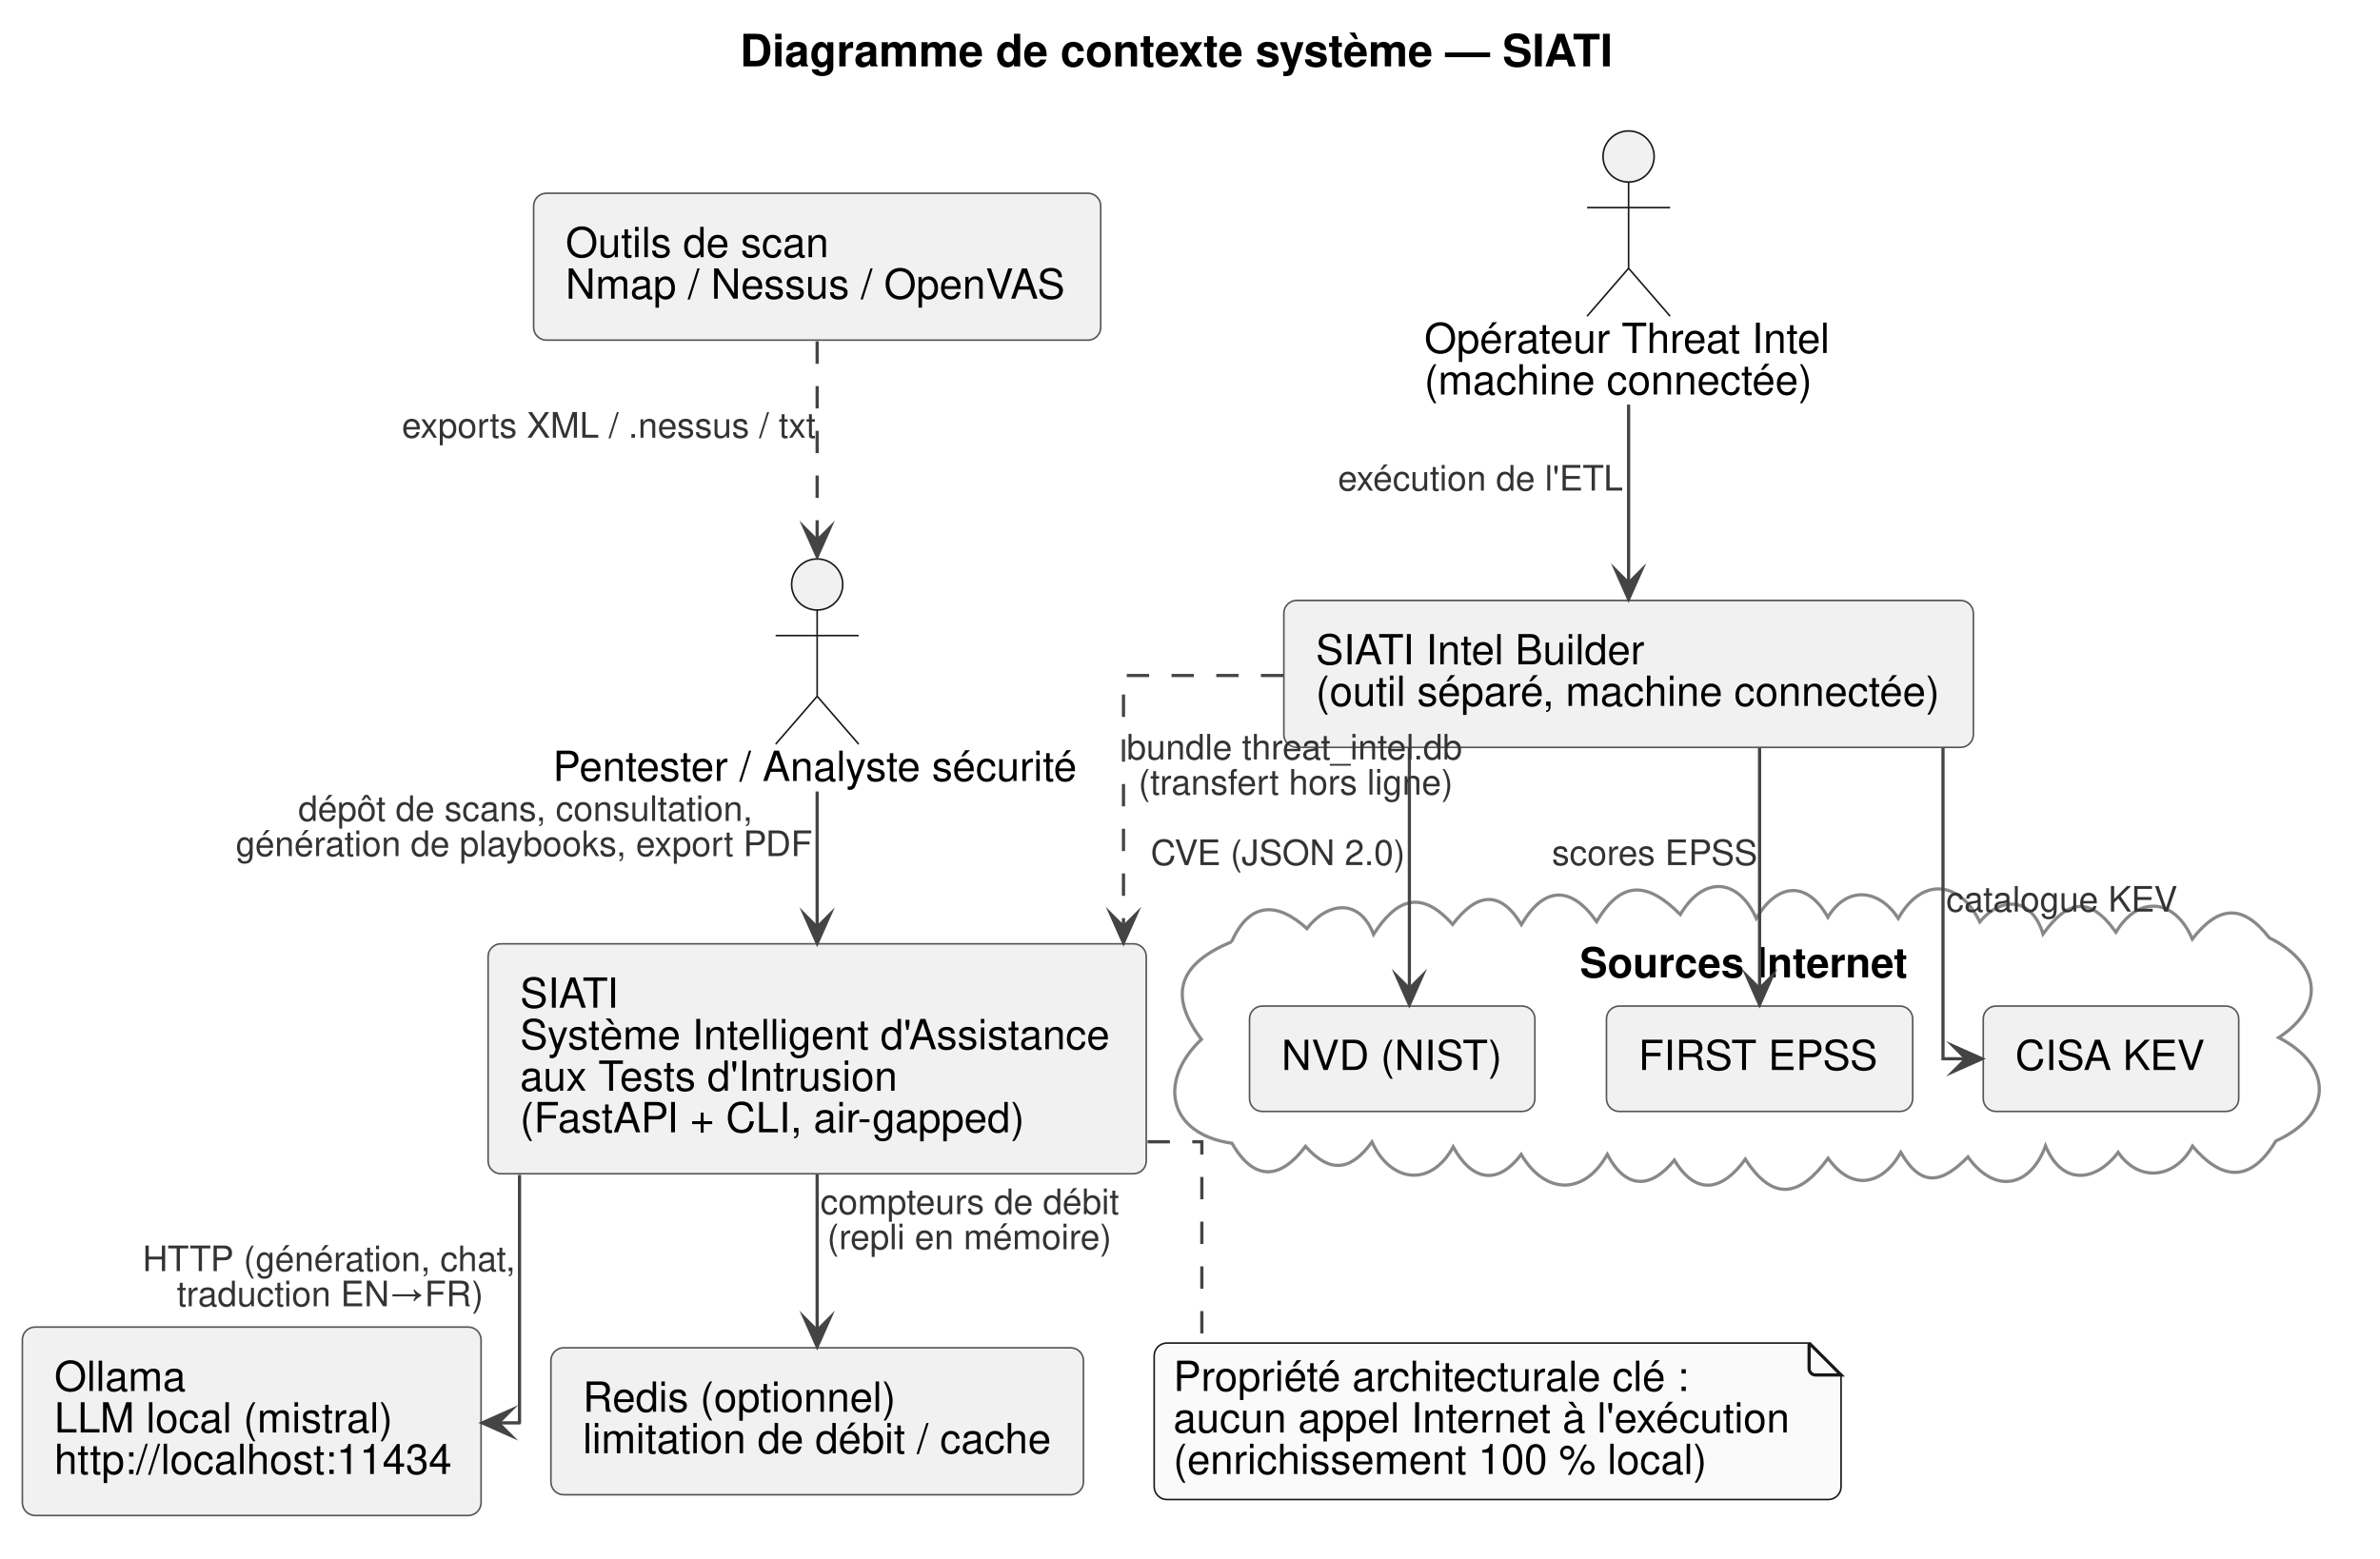
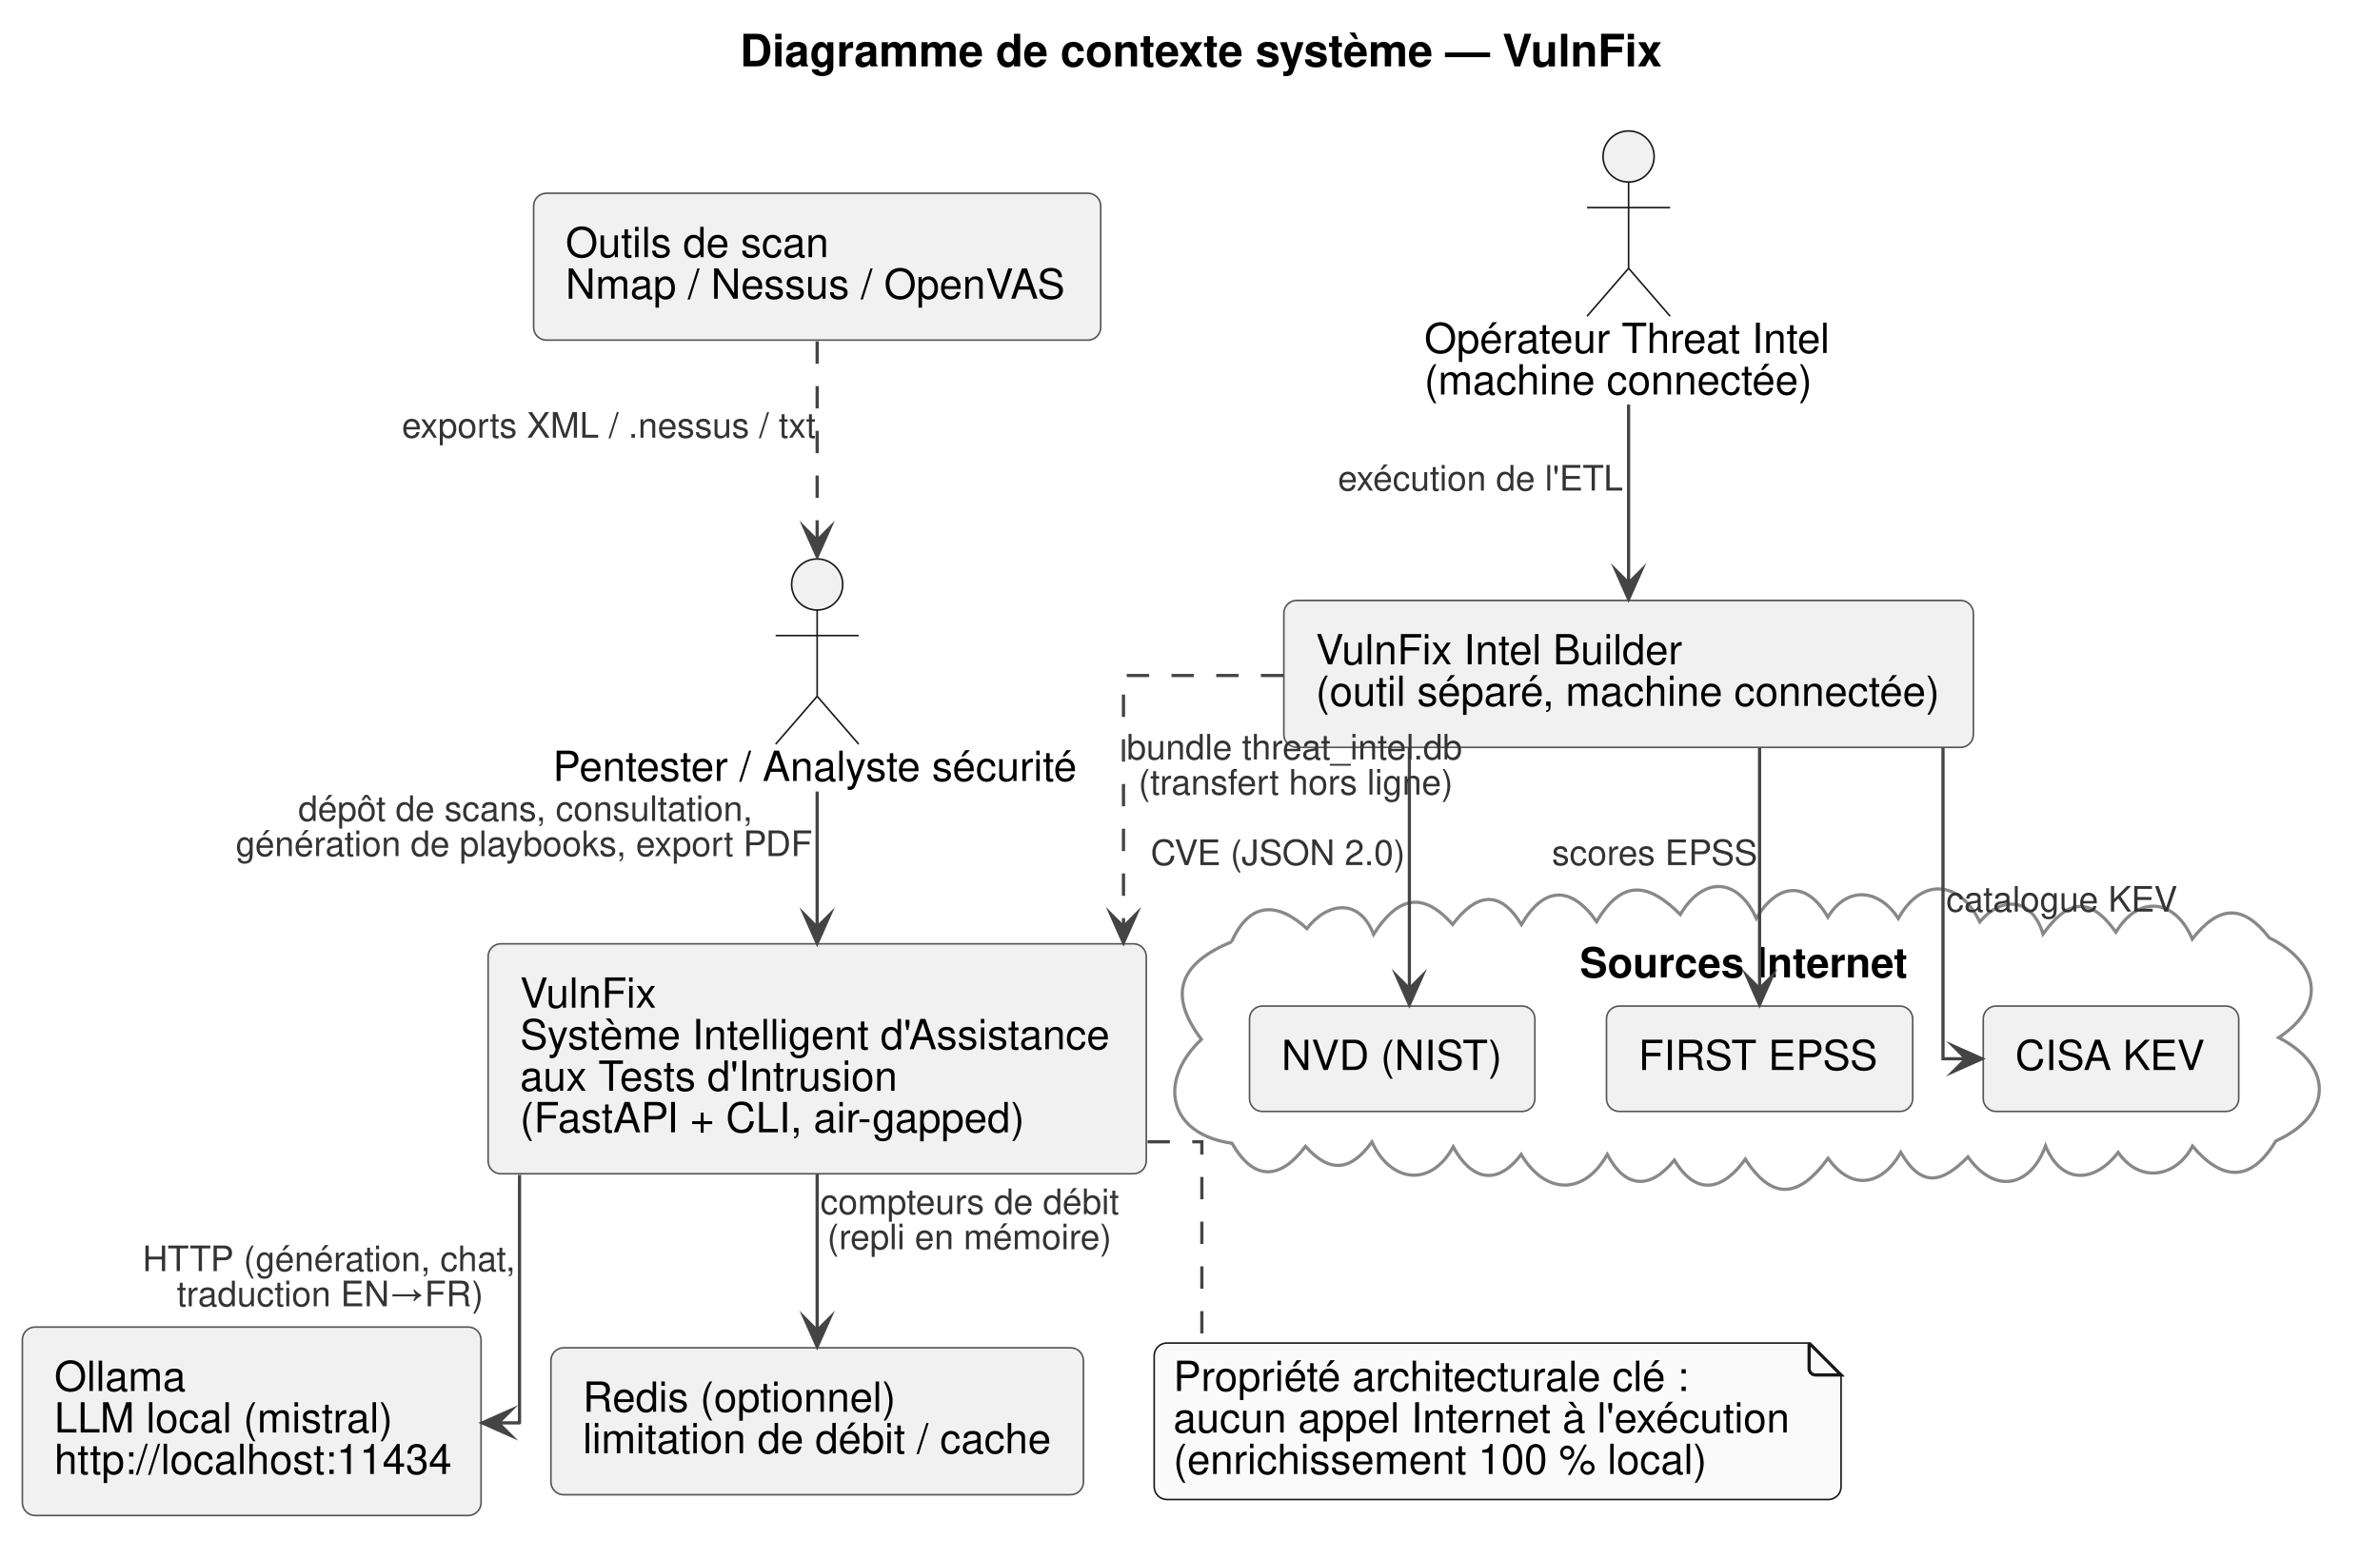
<svg xmlns="http://www.w3.org/2000/svg" contentStyleType="text/css" data-diagram-type="DESCRIPTION" height="488px" preserveAspectRatio="none" style="width:745px;height:488px;background:#FFFFFF;" version="1.1" viewBox="0 0 745 488" width="745px" zoomAndPan="magnify">
  <defs />
  <g>
    <g class="title" data-source-line="1">
-       <text fill="#000000" font-family="Helvetica" font-size="14" font-weight="700" lengthAdjust="spacing" textLength="275.434" x="231.63" y="20.78">Diagramme de contexte système — SIATI</text>
+       <text fill="#000000" font-family="Helvetica" font-size="14" font-weight="700" lengthAdjust="spacing" textLength="275.434" x="231.63" y="20.78">Diagramme de contexte système — VulnFix</text>
    </g>
    <g class="cluster" data-qualified-name="Sources Internet" data-source-line="14" id="ent0008">
      <path d="M385.515,294.886 C391.114,282.293 399.8,282.271 409.105,290.734 C415.273,282.626 425.513,280.86 429.952,292.555 C437.089,281.477 444.79,278.279 454.715,289.451 C461.723,280.15 469.257,277.948 476.233,289.483 C483.325,277.44 491.774,277.203 499.785,288.559 C507.762,275.094 516.018,276.387 525.985,286.332 C533.101,274.271 543.95,274.669 549.777,287.56 C556.115,276.724 565.43,275.293 572.169,287.166 C578.37,277.012 588.362,278.536 594.223,287.557 C601.552,274.466 613.512,275.699 619.728,288.648 C626.798,280.212 636.207,281.296 639.52,292.445 C647.194,281.806 654.099,280.303 662.332,291.871 C669.703,279.78 681.057,281.69 686.236,294.017 C694.372,283.66 701.88,282.746 710.356,293.631 C725.446,301.089 728.993,314.526 713.29,324.876 C730.693,333.877 730.091,349.212 712.399,357.248 C704.531,370.314 695.639,369.816 686.298,358.847 C681.163,368.663 669.837,370.674 663.039,360.811 C655.928,370.156 645.464,371.309 640.304,358.782 C635.509,371.86 624.343,373.936 616.027,362.231 C608.12,370.215 601.612,372.236 594.998,360.829 C589.25,371.097 579.663,373.157 572.246,362.657 C563.685,374.388 555.178,376.693 546.337,362.942 C539.536,372.389 531.21,374.995 524.124,363.241 C516.615,372.409 508.918,372.377 503.123,361.45 C495.754,374.543 483.54,373.936 476.171,361.451 C468.396,371.75 460.401,369.192 454.894,359.087 C447.705,372.178 435.108,370.028 429.464,357.55 C422.889,366.571 416.403,367.562 408.656,358.933 C400.804,369.377 392.566,370.008 385.657,357.967 C365.458,355.045 362.406,338.328 376.069,325.428 C364.976,310.734 369.964,301.34 385.515,294.886" fill="none" style="stroke:#888888;stroke-width:1;" />
      <text fill="#000000" font-family="Helvetica" font-size="13" font-weight="700" lengthAdjust="spacing" textLength="102.585" x="494.498" y="306.01">Sources Internet</text>
    </g>
    <g class="entity" data-qualified-name="Sources Internet.NVD" data-source-line="15" id="ent0009">
      <rect fill="#F1F1F1" height="33" rx="4" ry="4" style="stroke:#555555;stroke-width:0.5;" width="89.329" x="391.13" y="315" />
      <text fill="#000000" font-family="Helvetica" font-size="13" lengthAdjust="spacing" textLength="69.329" x="401.13" y="335.01">NVD (NIST)</text>
    </g>
    <g class="entity" data-qualified-name="Sources Internet.EPSS" data-source-line="16" id="ent0010">
      <rect fill="#F1F1F1" height="33" rx="4" ry="4" style="stroke:#555555;stroke-width:0.5;" width="95.848" x="502.87" y="315" />
      <text fill="#000000" font-family="Helvetica" font-size="13" lengthAdjust="spacing" textLength="75.848" x="512.87" y="335.01">FIRST EPSS</text>
    </g>
    <g class="entity" data-qualified-name="Sources Internet.KEV" data-source-line="17" id="ent0011">
      <rect fill="#F1F1F1" height="33" rx="4" ry="4" style="stroke:#555555;stroke-width:0.5;" width="79.966" x="620.81" y="315" />
      <text fill="#000000" font-family="Helvetica" font-size="13" lengthAdjust="spacing" textLength="59.966" x="630.81" y="335.01">CISA KEV</text>
    </g>
    <g class="entity" data-qualified-name="P" data-source-line="4" id="ent0001">
      <ellipse cx="255.795" cy="183" fill="#F1F1F1" rx="8" ry="8" style="stroke:#181818;stroke-width:0.5;" />
      <path d="M255.795,191 L255.795,218 M242.795,199 L268.795,199 M255.795,218 L242.795,233 M255.795,218 L268.795,233" fill="none" style="stroke:#181818;stroke-width:0.5;" />
      <text fill="#000000" font-family="Helvetica" font-size="13" lengthAdjust="spacing" textLength="165.471" x="173.06" y="244.51">Pentester / Analyste sécurité</text>
    </g>
    <g class="entity" data-qualified-name="O" data-source-line="5" id="ent0002">
      <ellipse cx="509.789" cy="49" fill="#F1F1F1" rx="8" ry="8" style="stroke:#181818;stroke-width:0.5;" />
      <path d="M509.789,57 L509.789,84 M496.789,65 L522.789,65 M509.789,84 L496.789,99 M509.789,84 L522.789,99" fill="none" style="stroke:#181818;stroke-width:0.5;" />
      <text fill="#000000" font-family="Helvetica" font-size="13" lengthAdjust="spacing" textLength="127.899" x="445.84" y="110.51">Opérateur Threat Intel</text>
      <text fill="#000000" font-family="Helvetica" font-size="13" lengthAdjust="spacing" textLength="121.399" x="445.84" y="123.51">(machine connectée)</text>
    </g>
-     <g class="entity" data-qualified-name="SIATI" data-source-line="7" id="ent0003">
+     <g class="entity" data-qualified-name="VulnFix" data-source-line="7" id="ent0003">
      <rect fill="#F1F1F1" height="72" rx="4" ry="4" style="stroke:#555555;stroke-width:0.5;" width="206.018" x="152.79" y="295.5" />
-       <text fill="#000000" font-family="Helvetica" font-size="13" lengthAdjust="spacing" textLength="32.506" x="162.79" y="315.51">SIATI</text>
+       <text fill="#000000" font-family="Helvetica" font-size="13" lengthAdjust="spacing" textLength="32.506" x="162.79" y="315.51">VulnFix</text>
      <text fill="#000000" font-family="Helvetica" font-size="13" lengthAdjust="spacing" textLength="186.018" x="162.79" y="328.51">Système Intelligent d'Assistance</text>
      <text fill="#000000" font-family="Helvetica" font-size="13" lengthAdjust="spacing" textLength="119.539" x="162.79" y="341.51">aux Tests d'Intrusion</text>
      <text fill="#000000" font-family="Helvetica" font-size="13" lengthAdjust="spacing" textLength="159.32" x="162.79" y="354.51">(FastAPI + CLI, air-gapped)</text>
    </g>
    <g class="entity" data-qualified-name="SCAN" data-source-line="9" id="ent0004">
      <rect fill="#F1F1F1" height="46" rx="4" ry="4" style="stroke:#555555;stroke-width:0.5;" width="177.511" x="167.04" y="60.5" />
      <text fill="#000000" font-family="Helvetica" font-size="13" lengthAdjust="spacing" textLength="82.374" x="177.04" y="80.51">Outils de scan</text>
      <text fill="#000000" font-family="Helvetica" font-size="13" lengthAdjust="spacing" textLength="157.511" x="177.04" y="93.51">Nmap / Nessus / OpenVAS</text>
    </g>
    <g class="entity" data-qualified-name="OLLAMA" data-source-line="10" id="ent0005">
      <rect fill="#F1F1F1" height="59" rx="4" ry="4" style="stroke:#555555;stroke-width:0.5;" width="143.589" x="7" y="415.5" />
      <text fill="#000000" font-family="Helvetica" font-size="13" lengthAdjust="spacing" textLength="41.177" x="17" y="435.51">Ollama</text>
      <text fill="#000000" font-family="Helvetica" font-size="13" lengthAdjust="spacing" textLength="106.184" x="17" y="448.51">LLM local (mistral)</text>
      <text fill="#000000" font-family="Helvetica" font-size="13" lengthAdjust="spacing" textLength="123.589" x="17" y="461.51">http://localhost:11434</text>
    </g>
    <g class="entity" data-qualified-name="REDIS" data-source-line="11" id="ent0006">
      <rect fill="#F1F1F1" height="46" rx="4" ry="4" style="stroke:#555555;stroke-width:0.5;" width="166.694" x="172.45" y="422" />
      <text fill="#000000" font-family="Helvetica" font-size="13" lengthAdjust="spacing" textLength="98.274" x="182.45" y="442.01">Redis (optionnel)</text>
      <text fill="#000000" font-family="Helvetica" font-size="13" lengthAdjust="spacing" textLength="146.694" x="182.45" y="455.01">limitation de débit / cache</text>
    </g>
    <g class="entity" data-qualified-name="BUILDER" data-source-line="12" id="ent0007">
      <rect fill="#F1F1F1" height="46" rx="4" ry="4" style="stroke:#555555;stroke-width:0.5;" width="215.832" x="401.88" y="188" />
-       <text fill="#000000" font-family="Helvetica" font-size="13" lengthAdjust="spacing" textLength="104.768" x="411.88" y="208.01">SIATI Intel Builder</text>
+       <text fill="#000000" font-family="Helvetica" font-size="13" lengthAdjust="spacing" textLength="104.768" x="411.88" y="208.01">VulnFix Intel Builder</text>
      <text fill="#000000" font-family="Helvetica" font-size="13" lengthAdjust="spacing" textLength="195.832" x="411.88" y="221.01">(outil séparé, machine connectée)</text>
    </g>
    <g class="entity" data-qualified-name="GMN21" data-source-line="31" id="ent0022">
      <path d="M361.29,424.5 L361.29,465.5 A4,4 0 0 0 365.29,469.5 L572.3,469.5 A4,4 0 0 0 576.3,465.5 L576.3,430.5 L566.3,420.5 L365.29,420.5 A4,4 0 0 0 361.29,424.5" fill="#FAFAFA" style="stroke:#181818;stroke-width:0.5;" />
      <path d="M566.3,420.5 L566.3,428.5 A2,2 0 0 0 568.3,430.5 L576.3,430.5 L566.3,420.5" fill="#FAFAFA" style="stroke:#181818;stroke-width:1;" />
      <text fill="#000000" font-family="Helvetica" font-size="13" lengthAdjust="spacing" textLength="161.852" x="367.29" y="435.51">Propriété architecturale clé :</text>
      <text fill="#000000" font-family="Helvetica" font-size="13" lengthAdjust="spacing" textLength="194.01" x="367.29" y="448.51">aucun appel Internet à l'exécution</text>
      <text fill="#000000" font-family="Helvetica" font-size="13" lengthAdjust="spacing" textLength="166.905" x="367.29" y="461.51">(enrichissement 100 % local)</text>
    </g>
    <g class="link" data-entity-1="ent0004" data-entity-2="ent0001" data-link-type="dependency" data-source-line="20" id="lnk12">
      <path d="M255.79,106.89 C255.79,125.72 255.79,147.54 255.79,169.24" fill="none" id="SCAN-to-P" style="stroke:#444444;stroke-width:1;stroke-dasharray:7,7;" />
      <polygon fill="#444444" points="255.79,174.24,259.79,165.24,255.79,169.24,251.79,165.24,255.79,174.24" style="stroke:#444444;stroke-width:1;stroke-linejoin:miter;stroke-miterlimit:10;" />
      <text fill="#333333" font-family="Helvetica" font-size="11" lengthAdjust="spacing" textLength="129.605" x="125.79" y="137.04">exports XML / .nessus / txt</text>
    </g>
    <g class="link" data-entity-1="ent0001" data-entity-2="ent0003" data-link-type="dependency" data-source-line="21" id="lnk13">
-       <path d="M255.79,247.81 C255.79,262.9 255.79,275.31 255.79,290.33" fill="none" id="P-to-SIATI" style="stroke:#444444;stroke-width:1;" />
+       <path d="M255.79,247.81 C255.79,262.9 255.79,275.31 255.79,290.33" fill="none" id="P-to-VulnFix" style="stroke:#444444;stroke-width:1;" />
      <polygon fill="#444444" points="255.79,295.33,259.79,286.33,255.79,290.33,251.79,286.33,255.79,295.33" style="stroke:#444444;stroke-width:1;stroke-linejoin:miter;stroke-miterlimit:10;" />
      <text fill="#333333" font-family="Helvetica" font-size="11" lengthAdjust="spacing" textLength="142.484" x="93.352" y="257.04">dépôt de scans, consultation,</text>
      <text fill="#333333" font-family="Helvetica" font-size="11" lengthAdjust="spacing" textLength="181.607" x="73.79" y="268.04">génération de playbooks, export PDF</text>
    </g>
    <g class="link" data-entity-1="ent0003" data-entity-2="ent0005" data-link-type="dependency" data-source-line="22" id="lnk14">
-       <path d="M162.62,367.88 C162.62,401.25 162.62,445.5 162.62,445.5 C162.62,445.5 163.01,445.5 155.96,445.5" fill="none" id="SIATI-to-OLLAMA" style="stroke:#444444;stroke-width:1;" />
+       <path d="M162.62,367.88 C162.62,401.25 162.62,445.5 162.62,445.5 C162.62,445.5 163.01,445.5 155.96,445.5" fill="none" id="VulnFix-to-OLLAMA" style="stroke:#444444;stroke-width:1;" />
      <polygon fill="#444444" points="150.96,445.5,159.96,449.5,155.96,445.5,159.96,441.5,150.96,445.5" style="stroke:#444444;stroke-width:1;stroke-linejoin:miter;stroke-miterlimit:10;" />
      <text fill="#333333" font-family="Helvetica" font-size="11" lengthAdjust="spacing" textLength="117.385" x="44.62" y="397.99">HTTP (génération, chat,</text>
      <text fill="#333333" font-family="Helvetica" font-size="11" lengthAdjust="spacing" textLength="95.971" x="55.327" y="408.99">traduction EN→FR)</text>
    </g>
    <g class="link" data-entity-1="ent0003" data-entity-2="ent0006" data-link-type="dependency" data-source-line="23" id="lnk15">
-       <path d="M255.79,367.72 C255.79,385.37 255.79,401.08 255.79,416.61" fill="none" id="SIATI-to-REDIS" style="stroke:#444444;stroke-width:1;" />
+       <path d="M255.79,367.72 C255.79,385.37 255.79,401.08 255.79,416.61" fill="none" id="VulnFix-to-REDIS" style="stroke:#444444;stroke-width:1;" />
      <polygon fill="#444444" points="255.79,421.61,259.79,412.61,255.79,416.61,251.79,412.61,255.79,421.61" style="stroke:#444444;stroke-width:1;stroke-linejoin:miter;stroke-miterlimit:10;" />
      <text fill="#333333" font-family="Helvetica" font-size="11" lengthAdjust="spacing" textLength="93.554" x="256.79" y="380.14">compteurs de débit</text>
      <text fill="#333333" font-family="Helvetica" font-size="11" lengthAdjust="spacing" textLength="89.246" x="258.944" y="391.14">(repli en mémoire)</text>
    </g>
    <g class="link" data-entity-1="ent0002" data-entity-2="ent0007" data-link-type="dependency" data-source-line="24" id="lnk16">
      <path d="M509.79,126.67 C509.79,147.04 509.79,165.55 509.79,182.57" fill="none" id="O-to-BUILDER" style="stroke:#444444;stroke-width:1;" />
      <polygon fill="#444444" points="509.79,187.57,513.79,178.57,509.79,182.57,505.79,178.57,509.79,187.57" style="stroke:#444444;stroke-width:1;stroke-linejoin:miter;stroke-miterlimit:10;" />
      <text fill="#333333" font-family="Helvetica" font-size="11" lengthAdjust="spacing" textLength="90.154" x="418.79" y="153.59">exécution de l'ETL</text>
    </g>
    <g class="link" data-entity-1="ent0007" data-entity-2="ent0009" data-link-type="dependency" data-source-line="25" id="lnk17">
      <path d="M441.17,234.23 C441.17,257.76 441.17,288.58 441.17,309.55" fill="none" id="BUILDER-to-NVD" style="stroke:#444444;stroke-width:1;" />
      <polygon fill="#444444" points="441.17,314.55,445.17,305.55,441.17,309.55,437.17,305.55,441.17,314.55" style="stroke:#444444;stroke-width:1;stroke-linejoin:miter;stroke-miterlimit:10;" />
      <text fill="#333333" font-family="Helvetica" font-size="11" lengthAdjust="spacing" textLength="80.685" x="360.17" y="270.86">CVE (JSON 2.0)</text>
    </g>
    <g class="link" data-entity-1="ent0007" data-entity-2="ent0010" data-link-type="dependency" data-source-line="26" id="lnk18">
      <path d="M550.79,234.23 C550.79,257.76 550.79,288.58 550.79,309.55" fill="none" id="BUILDER-to-EPSS" style="stroke:#444444;stroke-width:1;" />
      <polygon fill="#444444" points="550.79,314.55,554.79,305.55,550.79,309.55,546.79,305.55,550.79,314.55" style="stroke:#444444;stroke-width:1;stroke-linejoin:miter;stroke-miterlimit:10;" />
      <text fill="#333333" font-family="Helvetica" font-size="11" lengthAdjust="spacing" textLength="64.802" x="485.79" y="270.86">scores EPSS</text>
    </g>
    <g class="link" data-entity-1="ent0007" data-entity-2="ent0011" data-link-type="dependency" data-source-line="27" id="lnk19">
      <path d="M608.21,234.23 C608.21,269.25 608.21,331.5 608.21,331.5 C608.21,331.5 608.35,331.5 615.41,331.5" fill="none" id="BUILDER-to-KEV" style="stroke:#444444;stroke-width:1;" />
      <polygon fill="#444444" points="620.41,331.5,611.41,327.5,615.41,331.5,611.41,335.5,620.41,331.5" style="stroke:#444444;stroke-width:1;stroke-linejoin:miter;stroke-miterlimit:10;" />
      <text fill="#333333" font-family="Helvetica" font-size="11" lengthAdjust="spacing" textLength="72.773" x="609.21" y="285.43">catalogue KEV</text>
    </g>
    <g class="link" data-entity-1="ent0007" data-entity-2="ent0003" data-link-type="dependency" data-source-line="28" id="lnk20">
-       <path d="M401.71,211.5 C373.91,211.5 351.68,211.5 351.68,211.5 C351.68,211.5 351.68,254.85 351.68,290.17" fill="none" id="BUILDER-to-SIATI" style="stroke:#444444;stroke-width:1;stroke-dasharray:7,7;" />
+       <path d="M401.71,211.5 C373.91,211.5 351.68,211.5 351.68,211.5 C351.68,211.5 351.68,254.85 351.68,290.17" fill="none" id="BUILDER-to-VulnFix" style="stroke:#444444;stroke-width:1;stroke-dasharray:7,7;" />
      <polygon fill="#444444" points="351.68,295.17,355.68,286.17,351.68,290.17,347.68,286.17,351.68,295.17" style="stroke:#444444;stroke-width:1;stroke-linejoin:miter;stroke-miterlimit:10;" />
      <text fill="#333333" font-family="Helvetica" font-size="11" lengthAdjust="spacing" textLength="105.805" x="352.68" y="237.79">bundle threat_intel.db</text>
      <text fill="#333333" font-family="Helvetica" font-size="11" lengthAdjust="spacing" textLength="98.425" x="356.37" y="248.79">(transfert hors ligne)</text>
    </g>
    <g class="link" data-entity-1="ent0003" data-entity-2="ent0022" data-link-type="association" data-source-line="31" id="lnk23">
-       <path d="M359.21,357.5 C369.48,357.5 376.21,357.5 376.21,357.5 C376.21,357.5 376.21,394.29 376.21,420.16" fill="none" id="SIATI-GMN21" style="stroke:#444444;stroke-width:1;stroke-dasharray:7,7;" />
+       <path d="M359.21,357.5 C369.48,357.5 376.21,357.5 376.21,357.5 C376.21,357.5 376.21,394.29 376.21,420.16" fill="none" id="VulnFix-GMN21" style="stroke:#444444;stroke-width:1;stroke-dasharray:7,7;" />
    </g>
  </g>
</svg>
